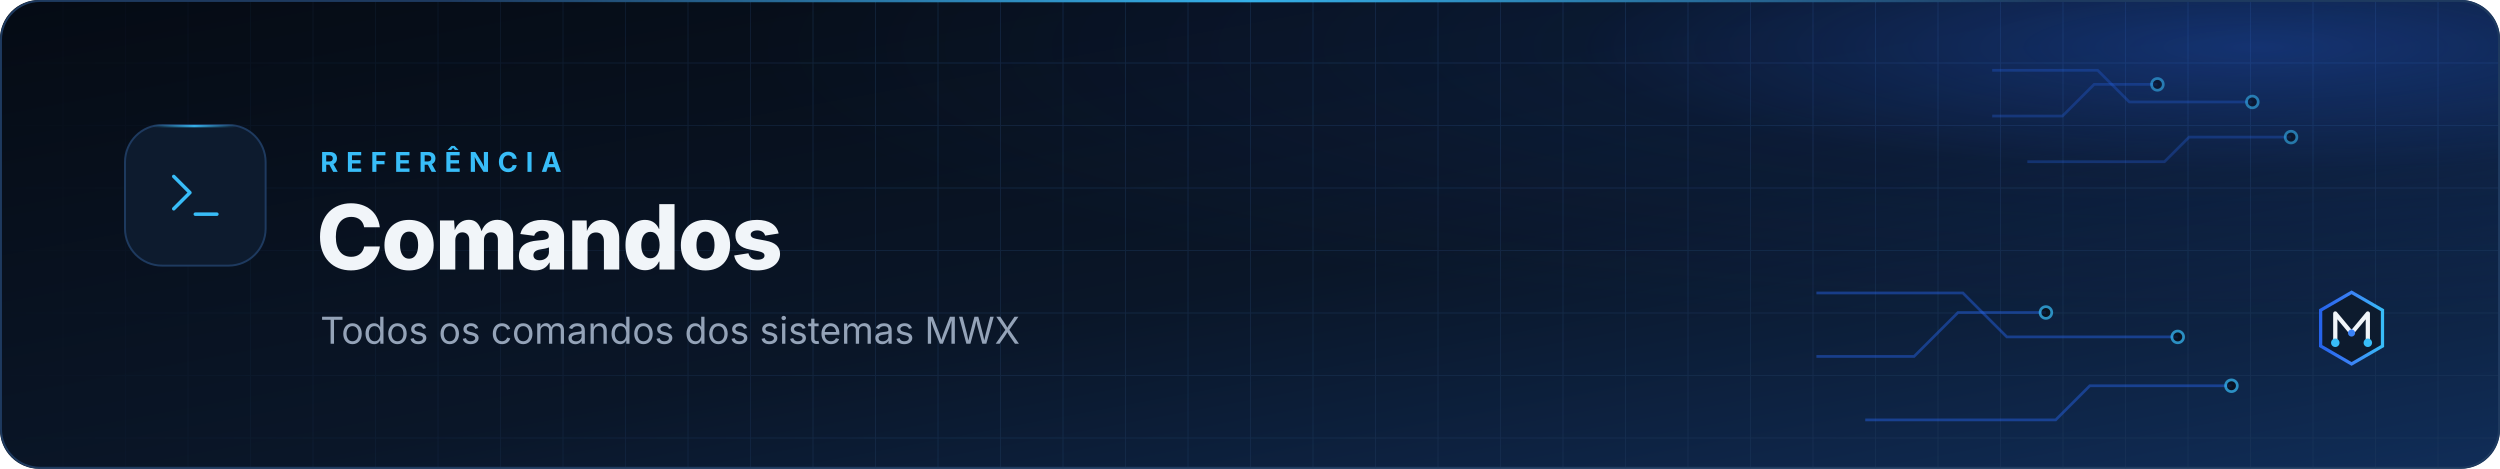
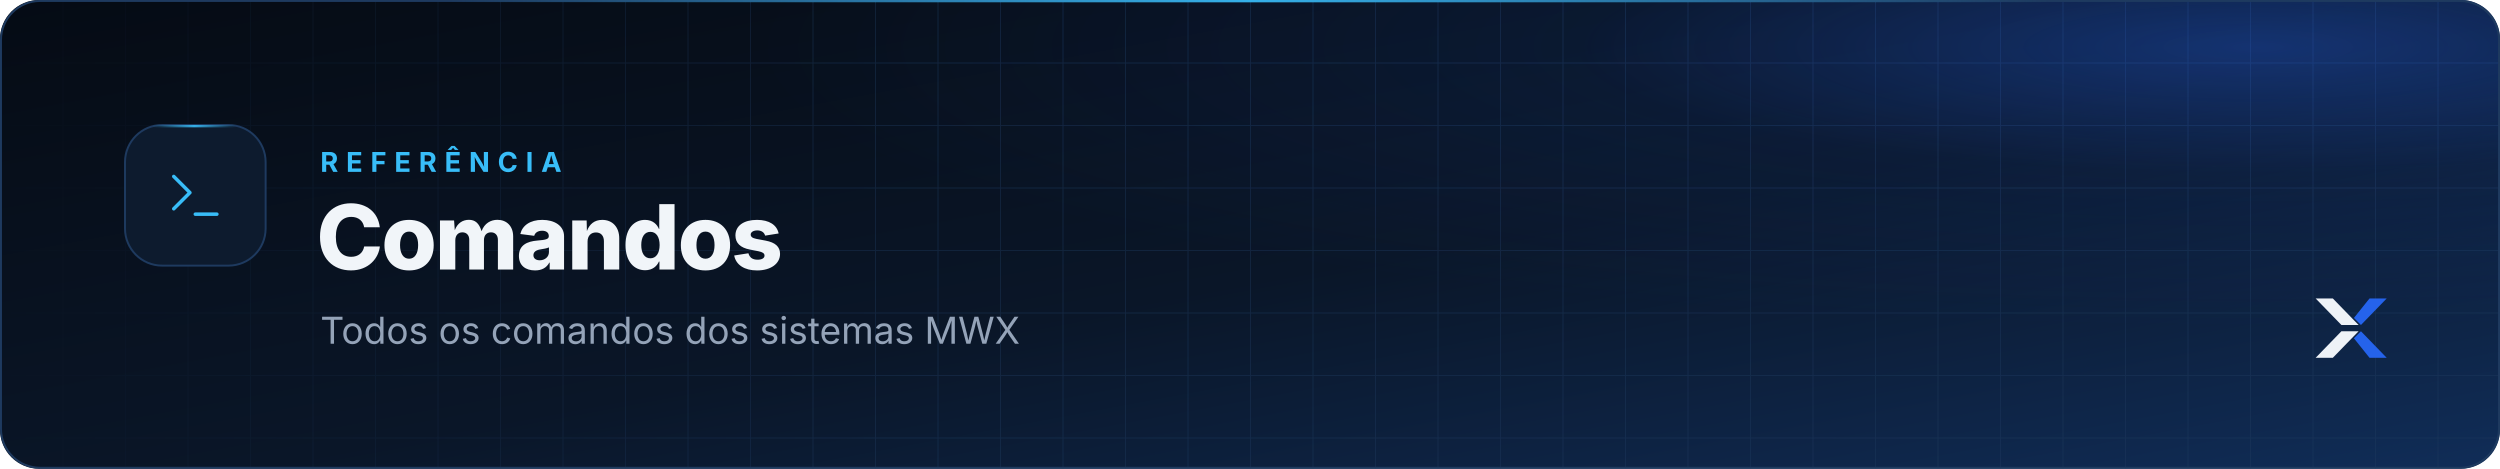
<svg xmlns="http://www.w3.org/2000/svg" width="1280" height="240" viewBox="0 0 1280 240" role="img" aria-label="Comandos — Todos os comandos dos sistemas MWX" font-family="'Segoe UI', 'Inter', 'Helvetica Neue', Arial, sans-serif">
  <defs>
    <linearGradient id="bgdcomandos" x1="0" y1="0" x2="1" y2="1">
      <stop offset="0" stop-color="#050B14" />
      <stop offset=".55" stop-color="#0A1628" />
      <stop offset="1" stop-color="#102D58" />
    </linearGradient>
    <radialGradient id="glowdcomandos" cx="0.9" cy="0.1" r=".6">
      <stop offset="0" stop-color="#2563EB" stop-opacity=".38" />
      <stop offset=".45" stop-color="#2563EB" stop-opacity=".08" />
      <stop offset="1" stop-color="#2563EB" stop-opacity="0" />
    </radialGradient>
    <pattern id="griddcomandos" width="32" height="32" patternUnits="userSpaceOnUse">
      <path d="M32 0H0V32" fill="none" stroke="#1E3A5F" stroke-width="1" opacity=".45" />
    </pattern>
    <linearGradient id="edgedcomandos" x1="0" y1="0" x2="1" y2="0">
      <stop offset="0" stop-color="#38BDF8" stop-opacity="0" />
      <stop offset=".5" stop-color="#38BDF8" stop-opacity=".9" />
      <stop offset="1" stop-color="#38BDF8" stop-opacity="0" />
    </linearGradient>
    <linearGradient id="txtdcomandos" x1="0" y1="0" x2="1" y2="0">
      <stop offset="0" stop-color="#2563EB" />
      <stop offset=".5" stop-color="#3B82F6" />
      <stop offset="1" stop-color="#38BDF8" />
    </linearGradient>
    <linearGradient id="fadedcomandos" x1="0" y1="0" x2="1" y2="0">
      <stop offset="0" stop-color="#fff" stop-opacity="0" />
      <stop offset=".35" stop-color="#fff" stop-opacity=".9" />
      <stop offset="1" stop-color="#fff" />
    </linearGradient>
    <mask id="gmdcomandos">
      <rect width="1280" height="240" fill="url(#fadedcomandos)" />
    </mask>
    <clipPath id="clipdcomandos">
      <rect width="1280" height="240" rx="20" />
    </clipPath>
  </defs>
  <g clip-path="url(#clipdcomandos)">
    <rect width="1280" height="240" fill="url(#bgdcomandos)" />
    <rect width="1280" height="240" fill="url(#griddcomandos)" mask="url(#gmdcomandos)" />
    <rect width="1280" height="240" fill="url(#glowdcomandos)" />
  </g>
  <rect x=".5" y=".5" width="1279" height="239" rx="20" fill="none" stroke="#1E3A5F" />
  <rect x="230" y="0" width="819" height="1.2" fill="url(#edgedcomandos)" />
-   <path d="M930 150 h75.0 l22.5 22.5 h87.5" fill="none" stroke="#2563EB" stroke-width="1.4" opacity="0.45" />
-   <path d="M930 182.5 h50.0 l22.5 -22.5 h45.0" fill="none" stroke="#2563EB" stroke-width="1.4" opacity="0.45" />
-   <path d="M955.0 215.0 h97.5 l17.5 -17.5 h72.5" fill="none" stroke="#2563EB" stroke-width="1.4" opacity="0.45" />
-   <circle cx="1115.0" cy="172.5" r="3" fill="#050B14" stroke="#38BDF8" stroke-width="1.4" opacity="0.7" />
-   <circle cx="1047.5" cy="160.0" r="3" fill="#050B14" stroke="#38BDF8" stroke-width="1.4" opacity="0.7" />
-   <circle cx="1142.5" cy="197.5" r="3" fill="#050B14" stroke="#38BDF8" stroke-width="1.4" opacity="0.7" />
-   <path d="M1020 36 h54.0 l16.2 16.2 h63.0" fill="none" stroke="#2563EB" stroke-width="1.4" opacity="0.3" />
-   <path d="M1020 59.4 h36.0 l16.2 -16.2 h32.4" fill="none" stroke="#2563EB" stroke-width="1.4" opacity="0.3" />
-   <path d="M1038.0 82.8 h70.2 l12.6 -12.6 h52.2" fill="none" stroke="#2563EB" stroke-width="1.4" opacity="0.3" />
-   <circle cx="1153.2" cy="52.2" r="3" fill="#050B14" stroke="#38BDF8" stroke-width="1.4" opacity="0.55" />
-   <circle cx="1104.6" cy="43.2" r="3" fill="#050B14" stroke="#38BDF8" stroke-width="1.4" opacity="0.55" />
-   <circle cx="1173.0" cy="70.2" r="3" fill="#050B14" stroke="#38BDF8" stroke-width="1.4" opacity="0.55" />
  <rect x="64" y="64" width="72" height="72" rx="19" fill="#0D1B2E" stroke="#1E3A5F" />
  <rect x="78" y="64" width="43" height="1.2" fill="url(#edgedcomandos)" />
  <g transform="translate(83.44 83.44) scale(1.38)" fill="none" stroke="#38BDF8" stroke-width="1.30" stroke-linecap="round" stroke-linejoin="round" color="#38BDF8">
    <polyline points="4 17 10 11 4 5" />
    <line x1="12" x2="20" y1="19" y2="19" />
  </g>
  <text x="164" y="88" fill="#38BDF8" font-size="14" font-weight="700" letter-spacing="4">REFERÊNCIA</text>
  <text x="162" y="138" fill="#F1F5F9" font-size="46" font-weight="800" letter-spacing="-1">Comandos</text>
  <text x="164" y="176" fill="#94A3B8" font-size="19">Todos os comandos dos sistemas MWX</text>
-   <g transform="translate(1184 148) scale(0.8333)">
-     <path d="M24 2 43 13v22L24 46 5 35V13Z" fill="#0D1B2E" stroke="url(#txtdcomandos)" stroke-width="2" />
-     <path d="M14 33V15l10 12 10-12v18" fill="none" stroke="#F1F5F9" stroke-width="2.6" stroke-linecap="round" stroke-linejoin="round" />
-     <circle cx="14" cy="33" r="2.6" fill="#38BDF8" />
-     <circle cx="34" cy="33" r="2.6" fill="#38BDF8" />
-     <circle cx="24" cy="27" r="2.2" fill="#3B82F6" />
+   <g transform="translate(1184 148) scale(0.4)">
+     <path d="M4 12h22l33 34H37Z" fill="#EEF2F7" />
+     <path d="M37 54h22L26 88H4Z" fill="#EEF2F7" />
+     <path d="M73 12h22L62 46 53 37Z" fill="#2563EB" />
+     <path d="M53 63l9-9 33 34H73Z" fill="#2563EB" />
  </g>
</svg>
